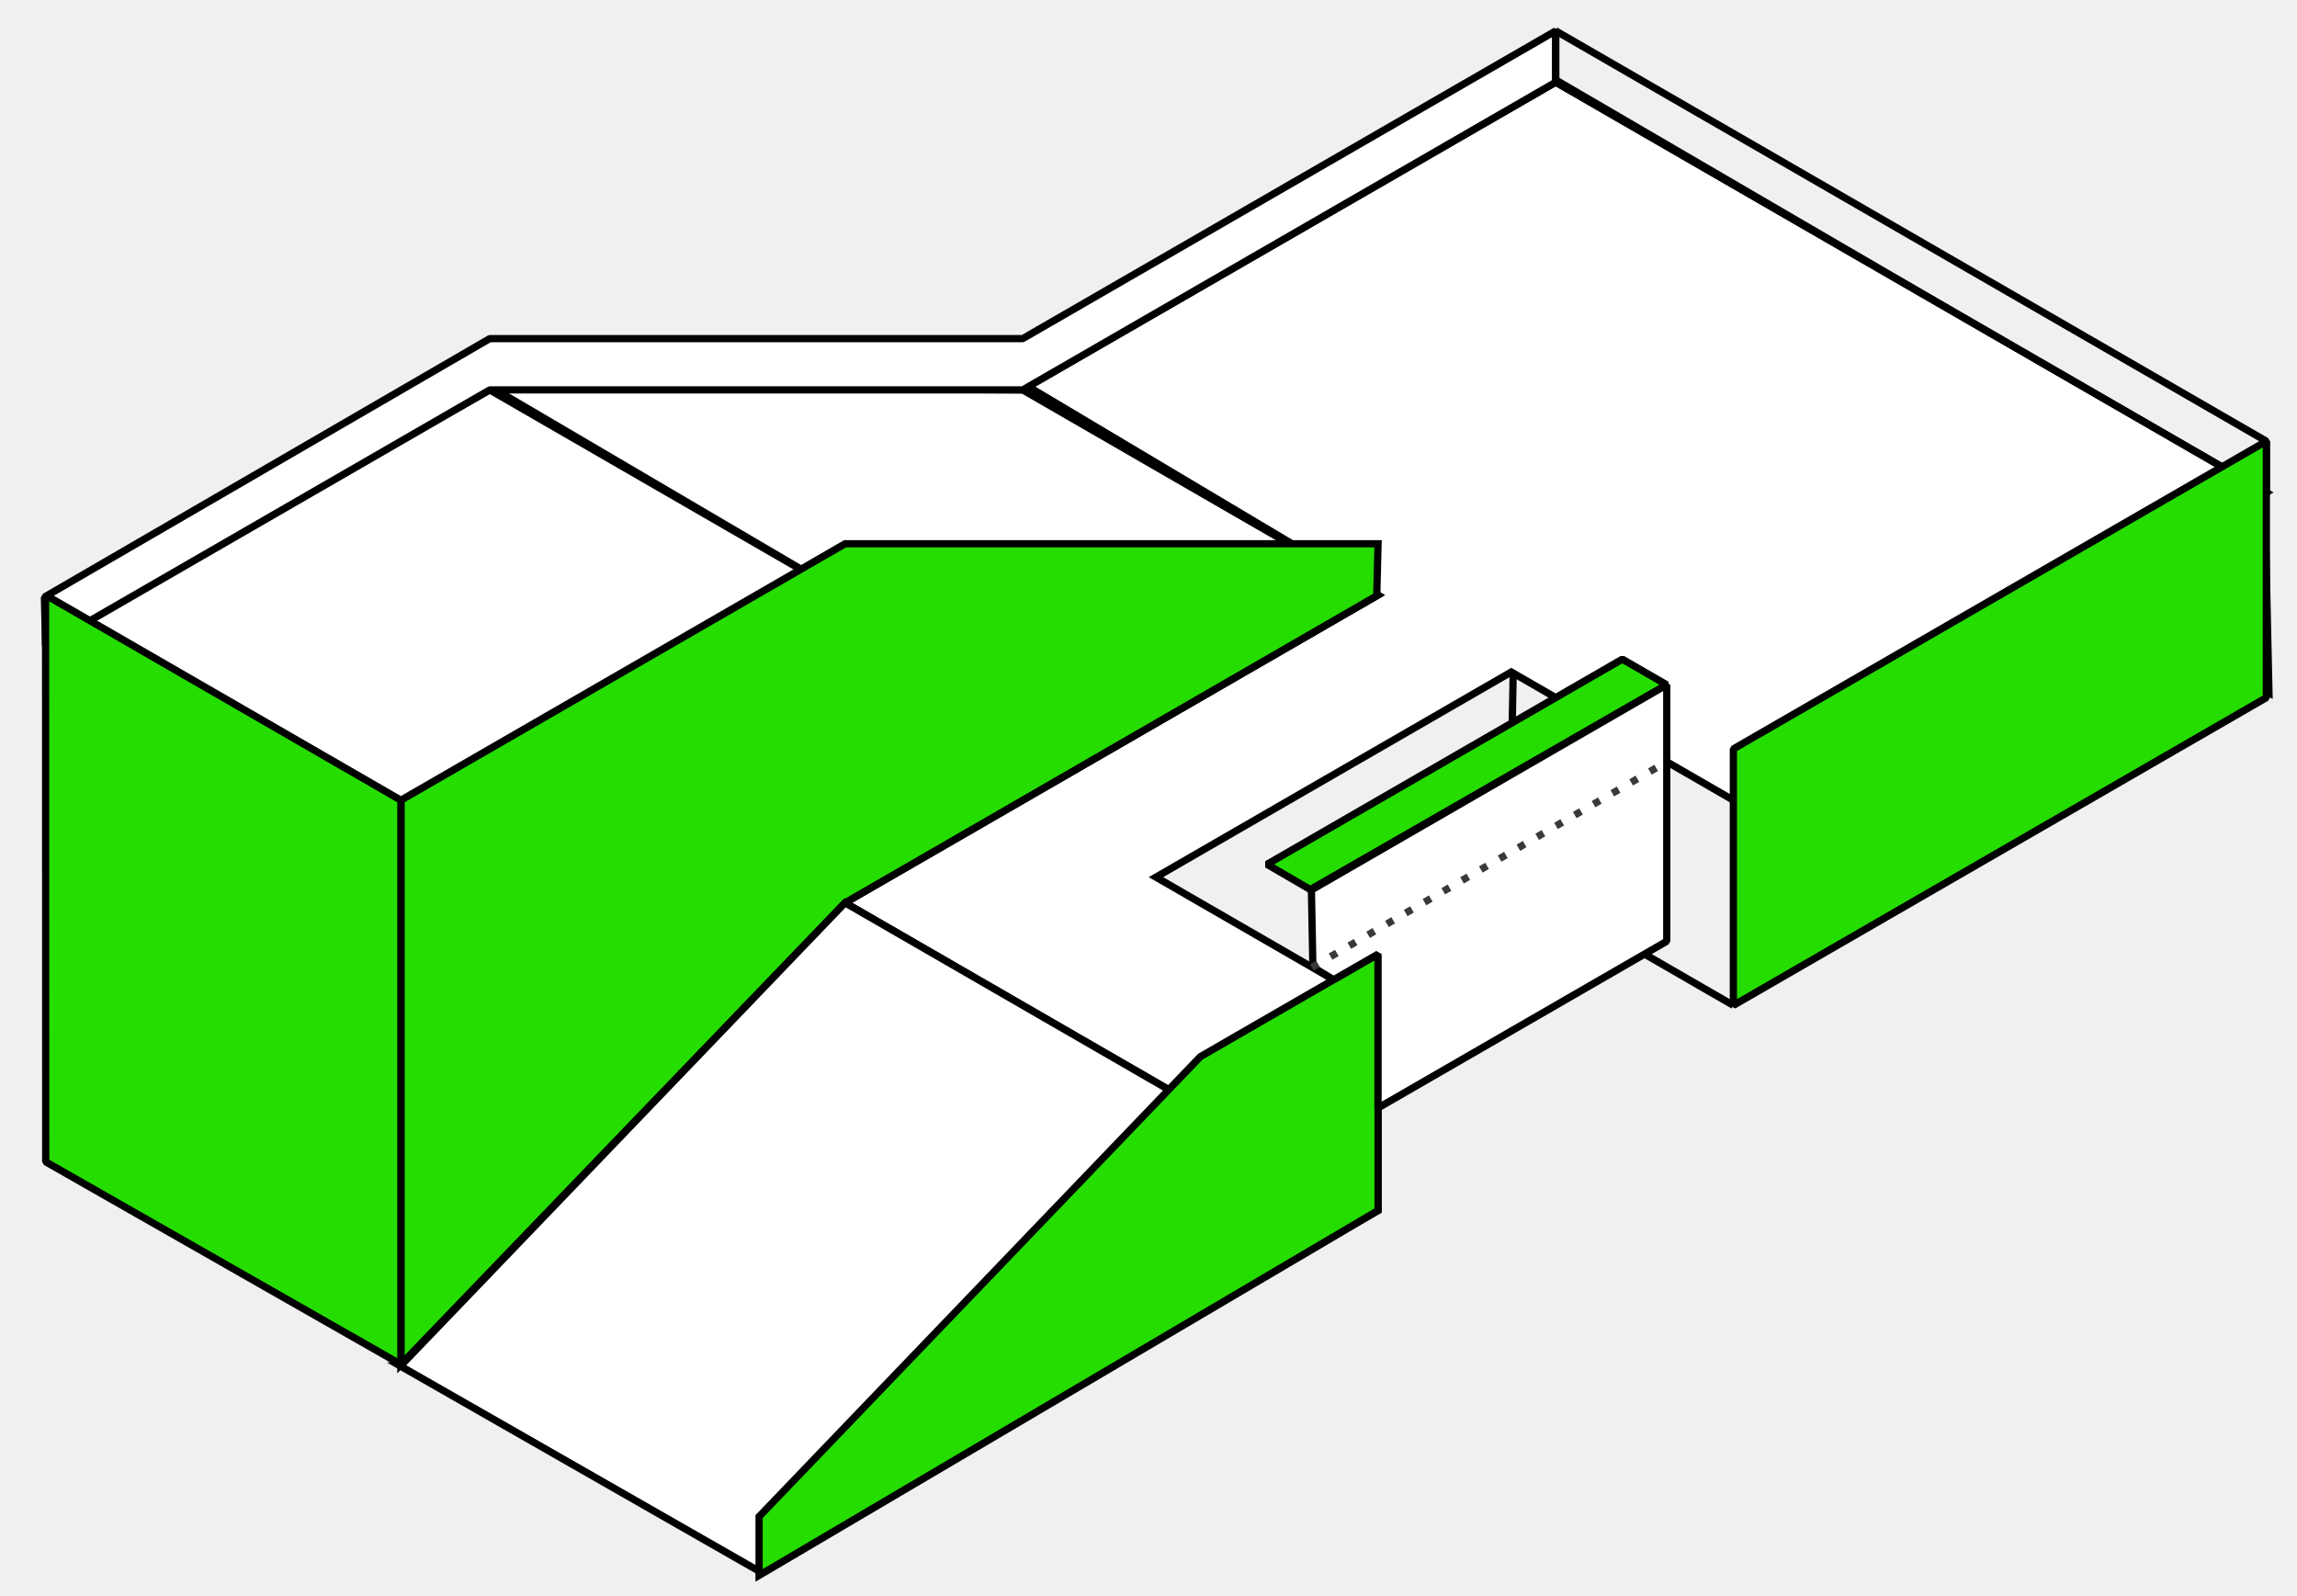
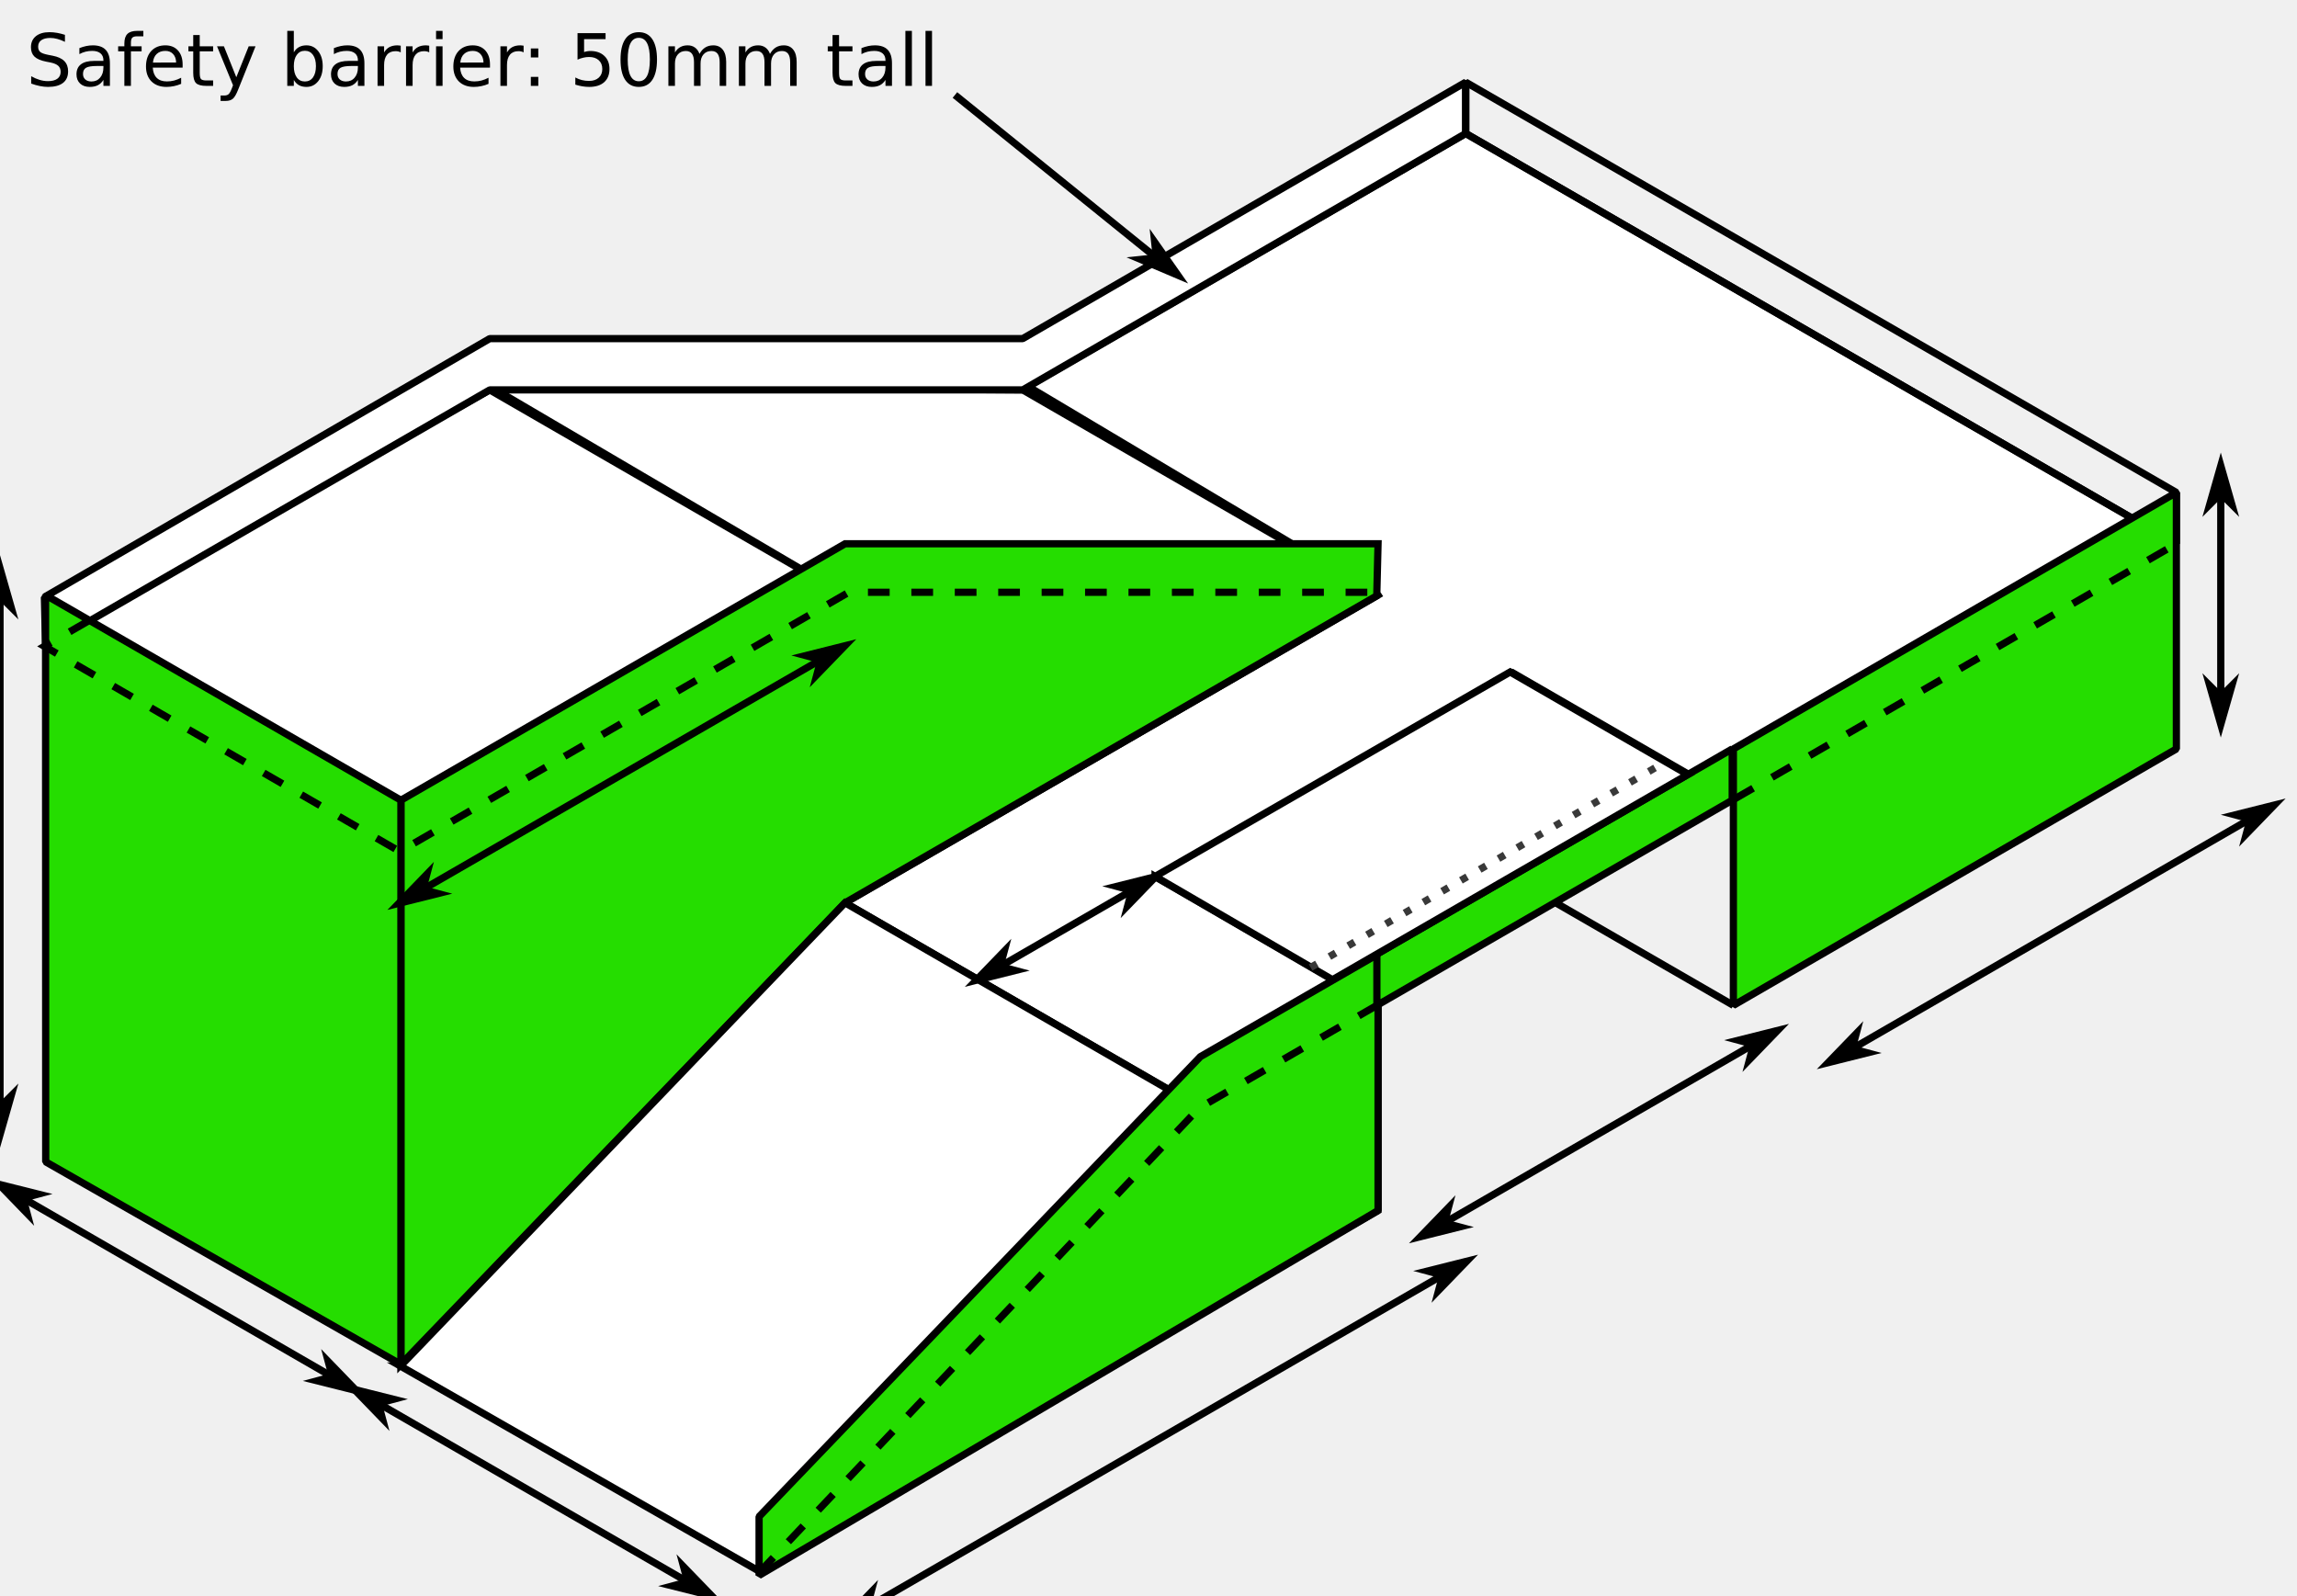
<svg xmlns="http://www.w3.org/2000/svg" width="634.78" height="440.82" id="svg2" version="1.0" style="display:inline">
  <defs id="defs4">
-     <marker orient="auto" refY="0.0" refX="0.0" id="Arrow1Mend" style="overflow:visible;">
-       <path id="path890" d="M 0.0,0.0 L 5.0,-5.0 L -12.5,0.0 L 5.0,5.0 L 0.0,0.0 z " style="fill-rule:evenodd;stroke:#000000;stroke-width:1.0pt;marker-start:none;" transform="scale(0.4) rotate(180) translate(10,0)" />
+     <marker orient="auto" refY="0" refX="0" id="Arrow1Mend" style="overflow:visible">
+       <path id="path890" d="M 0,0 5,-5 -12.5,0 5,5 0,0 z" style="fill-rule:evenodd;stroke:#000000;stroke-width:1pt;marker-start:none" transform="matrix(-0.4,0,0,-0.4,-4,0)" />
    </marker>
-     <marker orient="auto" refY="0.0" refX="0.0" id="Arrow1Mstart" style="overflow:visible">
-       <path id="path887" d="M 0.0,0.0 L 5.0,-5.0 L -12.5,0.0 L 5.0,5.0 L 0.0,0.0 z " style="fill-rule:evenodd;stroke:#000000;stroke-width:1.0pt;marker-start:none" transform="scale(0.4) translate(10,0)" />
+     <marker orient="auto" refY="0" refX="0" id="Arrow1Mstart" style="overflow:visible">
+       <path id="path887" d="M 0,0 5,-5 -12.5,0 5,5 0,0 z" style="fill-rule:evenodd;stroke:#000000;stroke-width:1pt;marker-start:none" transform="matrix(0.4,0,0,0.4,4,0)" />
    </marker>
-     <marker orient="auto" refY="0.0" refX="0.0" id="Arrow1Lstart" style="overflow:visible">
-       <path id="path881" d="M 0.0,0.0 L 5.0,-5.0 L -12.5,0.0 L 5.0,5.0 L 0.0,0.0 z " style="fill-rule:evenodd;stroke:#000000;stroke-width:1.0pt;marker-start:none" transform="scale(0.8) translate(12.5,0)" />
+     <marker orient="auto" refY="0" refX="0" id="Arrow1Lstart" style="overflow:visible">
+       <path id="path881" d="M 0,0 5,-5 -12.5,0 5,5 0,0 z" style="fill-rule:evenodd;stroke:#000000;stroke-width:1pt;marker-start:none" transform="matrix(0.8,0,0,0.8,10,0)" />
    </marker>
  </defs>
  <g id="layer1" transform="translate(-195.0714,-161.9921)" style="display:inline">
-     <path style="fill:none;stroke:#000000;stroke-width:1px;stroke-opacity:1" d="m 821.383,298.088 -195.349,-113.987 0,56.693 196.589,113.501 -1.24,-56.207 z" id="path802" />
    <path style="fill:#ffffff;fill-opacity:1;stroke:#000000;stroke-width:2;stroke-linejoin:bevel;stroke-miterlimit:4;stroke-opacity:1;stroke-dasharray:none" d="m 330.483,268.778 147.218,0.963 98.195,56.693 -147.293,0 -98.121,-57.656 z" id="path877" />
-     <path style="fill:none;stroke:#000000;stroke-width:1px;stroke-opacity:1" d="M 626.457,184.935 478.986,270.078 576.247,326.231 722.886,241.569 626.457,184.935 z" id="path810" />
    <path style="fill:none;stroke:#000000;stroke-width:2;stroke-miterlimit:4;stroke-opacity:1;stroke-dasharray:none" d="m 674.091,439.82 -61.372,-35.433 -98.195,56.693 61.372,35.433" id="path846" />
-     <path style="fill:#ffffff;fill-opacity:1;stroke:#000000;stroke-width:2;stroke-miterlimit:4;stroke-opacity:1;stroke-dasharray:none" d="m 479.132,268.774 96.764,57.66 -147.293,85.039 98.195,56.693 49.098,-28.346 -61.372,-35.433 98.195,-56.693 61.372,35.433 147.293,-85.039 -196.39,-113.386 -145.862,84.072 z" id="path873" />
+     <path style="fill:#ffffff;fill-opacity:1;stroke:#000000;stroke-width:2;stroke-linejoin:bevel;stroke-miterlimit:4;stroke-opacity:1;stroke-dasharray:none" d="m 479.132,268.774 96.764,57.66 -147.293,85.039 98.195,56.693 49.098,-28.346 -61.372,-35.433 98.195,-56.693 61.372,35.433 122.425,-70.866 -196.39,-113.386 -120.994,69.899 z" id="path873" />
    <path style="stroke-width:1px" d="m 574.939,440.504 0,55.457 -48.22,27.84 0,-54.002 48.22,-29.294 z" id="path835" />
    <path style="fill:#25dd00;fill-opacity:1;stroke:#000000;stroke-width:2;stroke-miterlimit:4;stroke-opacity:1;stroke-dasharray:none" d="M 403.214,595.057 526.798,468.166 575.896,439.82 l 0,56.693 -172.682,98.544 z" id="path841" />
    <path style="fill:#ffffff;fill-opacity:1;stroke:#000000;stroke-width:2;stroke-miterlimit:4;stroke-opacity:1;stroke-dasharray:none" d="m 208.759,337.974 121.649,-68.232 98.195,56.693 -122.744,70.866 -97.1,-59.327 z" id="path875" />
    <path style="fill:#25dd00;fill-opacity:1;stroke:#000000;stroke-width:2;stroke-miterlimit:4;stroke-opacity:1;stroke-dasharray:none" d="m 575.56,325.917 0.336,-13.656 -147.293,0 -122.744,70.866 0,155.906 122.744,-127.559 147.293,-85.039 -0.336,-0.517 z" id="path849" />
-     <path style="fill:#ffffff;fill-opacity:1;stroke:#000000;stroke-width:2;stroke-linejoin:bevel;stroke-miterlimit:4;stroke-opacity:1;stroke-dasharray:none" d="m 207.346,326.988 123.062,-71.42 147.293,0 147.293,-85.039 0,14.173 -147.293,85.039 -147.293,0 -122.744,70.866 -0.319,-13.619 z" id="path879" />
+     <path style="fill:#ffffff;fill-opacity:1;stroke:#000000;stroke-width:2;stroke-linejoin:bevel;stroke-miterlimit:4;stroke-opacity:1;stroke-dasharray:none" d="m 207.346,326.988 123.062,-71.42 147.293,0 122.425,-70.866 0,14.173 -122.425,70.866 -147.293,0 -122.744,70.866 -0.319,-13.619 z" id="path879" />
    <path style="fill:#25dd00;fill-opacity:1;stroke:#000000;stroke-width:2;stroke-linejoin:bevel;stroke-miterlimit:4;stroke-opacity:1;stroke-dasharray:none" d="m 207.703,483.06 98.156,55.973 0,-155.906 -98.195,-56.693 0.039,156.625 z" id="path851" />
-     <path style="fill:none;stroke:#000000;stroke-width:2;stroke-linejoin:bevel;stroke-miterlimit:4;stroke-opacity:1;stroke-dasharray:none" d="m 624.993,170.529 196.39,113.386 0,14.173 -196.39,-113.386 0,-14.173 z" id="path857" />
-     <path style="fill:#25dd00;fill-opacity:1;stroke:#000000;stroke-width:2;stroke-linejoin:bevel;stroke-miterlimit:4;stroke-opacity:1;stroke-dasharray:none" d="m 674.091,368.954 0,70.866 147.293,-85.039 0,-70.866 -147.293,85.039 z" id="path861" />
+     <path style="fill:none;stroke:#000000;stroke-width:2;stroke-linejoin:bevel;stroke-miterlimit:4;stroke-opacity:1;stroke-dasharray:none" d="m 600.126,184.702 196.39,113.386 0,14.173 -196.39,-113.386 0,-14.173 z" id="path857" />
+     <path style="fill:#25dd00;fill-opacity:1;stroke:#000000;stroke-width:2;stroke-linejoin:bevel;stroke-miterlimit:4;stroke-opacity:1;stroke-dasharray:none" d="m 674.091,368.954 0,70.866 122.425,-70.866 0,-70.866 -122.425,70.866 z" id="path861" />
    <path style="fill:#ffffff;fill-opacity:1;stroke:#000000;stroke-width:2;stroke-miterlimit:4;stroke-opacity:1;stroke-dasharray:none" d="m 305.734,539.499 122.869,-128.025 98.195,56.693 -122.744,127.559 -98.321,-56.227 z" id="path869" />
-     <path style="fill:#25dd00;fill-opacity:1;stroke:#000000;stroke-width:2;stroke-miterlimit:4;stroke-opacity:1;stroke-dasharray:none" d="m 404.846,597.345 0,-16.25 121.952,-127.102 49.098,-28.346 0,70.866 -171.05,100.832 z" id="path871" />
-     <path style="stroke:#000000;stroke-width:2;stroke-miterlimit:4;stroke-opacity:1;stroke-dasharray:none" d="m 613.247,347.812 -0.528,28.228 0,35.433" id="path848" />
-     <path style="fill:#25dd00;fill-opacity:1;stroke:#000000;stroke-width:2;stroke-linejoin:bevel;stroke-miterlimit:4;stroke-opacity:1;stroke-dasharray:none" d="m 557.176,407.812 -11.966,-6.968 98.195,-56.693 12.274,7.087 -98.503,56.575 z" id="path874" />
+     <path style="fill:#25dd00;fill-opacity:1;stroke:#000000;stroke-width:2;stroke-linejoin:bevel;stroke-miterlimit:4;stroke-opacity:1;stroke-dasharray:none" d="m 404.846,597.345 0,-16.25 121.952,-127.102 49.098,-28.346 0,70.866 -171.05,100.832 z" id="path871" />
+     <path style="stroke:#000000;stroke-width:2;stroke-miterlimit:4;stroke-opacity:1;stroke-dasharray:none" d="m 613.247,347.812 -0.528,28.228 -0.319,28.346" id="path848" />
  </g>
-   <g id="layer3" style="display:none">
-     <path style="fill:#bbbbbb;fill-opacity:1;stroke:#000000;stroke-width:2;stroke-miterlimit:4;stroke-opacity:1;stroke-dasharray:none" d="m 319.643,230.96 48.588,27.778 12.274,-7.087 0,14.173 98.195,-56.693 -61.372,-35.433 -97.686,57.261 z" id="path840" />
+   <g id="layer5" style="display:inline">
+     <path style="fill:none;stroke:#000000;stroke-width:2;stroke-miterlimit:4;stroke-opacity:1;stroke-dasharray:6, 6;stroke-dashoffset:0" d="m 209.607,434.759 121.802,-128.585 49.097,-28.346" id="path2034" />
+     <path style="stroke:#000000;stroke-width:2;stroke-miterlimit:4;stroke-opacity:1;stroke-dasharray:6, 6;stroke-dashoffset:0" d="M 479.286,220.82 601.444,150.269" id="path2038" />
+     <path style="fill:none;stroke:#000000;stroke-width:2;stroke-miterlimit:4;stroke-opacity:1;stroke-dasharray:6, 6;stroke-dashoffset:0" d="m 377.857,163.677 -143.319,0 -124.069,71.631 -98.195,-56.693 12.274,-7.087" id="path2040" />
  </g>
-   <g id="layer2" style="display:inline">
+   <g id="layer2" style="display:none">
    <path style="fill:#ffffff;fill-opacity:1;stroke:#000000;stroke-width:2;stroke-linejoin:bevel;stroke-miterlimit:4;stroke-opacity:1;stroke-dasharray:none" d="m 362.819,267.249 -0.406,-21.31 98.195,-56.693 0,70.866 -79.783,46.063 0,-42.52 -12.274,7.087 -5.731,-3.493 z" id="path844" />
+     <path transform="translate(-195.0714,-161.9921)" style="fill:#25dd00;fill-opacity:1;stroke:#000000;stroke-width:2;stroke-linejoin:bevel;stroke-miterlimit:4;stroke-opacity:1;stroke-dasharray:none;display:inline" d="m 557.176,407.812 -11.966,-6.968 98.195,-56.693 12.274,7.087 -98.503,56.575 z" id="path874" />
+     <path style="stroke:#393939;stroke-width:2;stroke-miterlimit:4;stroke-opacity:1;stroke-dasharray:2, 4;stroke-dashoffset:0;display:inline" d="m 362.094,267.198 98.097,-56.852" id="path842" />
  </g>
-   <path style="stroke:#393939;stroke-width:2;stroke-miterlimit:4;stroke-opacity:1;stroke-dasharray:2, 4;stroke-dashoffset:0;display:inline" d="m 362.511,267.357 98.097,-56.852" id="path842" />
+   <g id="layer4" style="display:inline">
+     <path style="fill:#25dd00;fill-opacity:1;stroke:#000000;stroke-width:2;stroke-linejoin:bevel;stroke-miterlimit:4;stroke-opacity:1;stroke-dasharray:none" d="m 380.506,277.828 98.195,-56.693 0,-14.173 -98.195,56.693 0,14.173 z" id="path2004" />
+     <path style="fill:#ffffff;fill-opacity:1;stroke:#000000;stroke-width:2;stroke-miterlimit:4;stroke-opacity:1;stroke-dasharray:none;display:inline" d="m 319.208,242.199 49.023,28.543 98.195,-56.693 -49.097,-28.346 -98.121,56.497 z" id="path2006" />
+     <path style="stroke:#393939;stroke-width:2;stroke-miterlimit:4;stroke-opacity:1;stroke-dasharray:2, 4;stroke-dashoffset:0;display:inline" d="m 362.192,267.357 98.097,-56.852" id="path842-3" />
+   </g>
+   <g id="layer3" style="display:inline">
+     <path style="stroke:#000000;stroke-width:2;stroke-miterlimit:4;stroke-opacity:1;stroke-dasharray:none;marker-start:url(#Arrow1Mstart);marker-end:url(#Arrow1Mend);display:inline" d="M -5.866463e-7,327.434 98.195,384.127" id="path39" />
+     <path style="stroke:#000000;stroke-width:2;stroke-miterlimit:4;stroke-opacity:1;stroke-dasharray:none;marker-start:url(#Arrow1Mstart);marker-end:url(#Arrow1Mend);display:inline" d="M 196.39,440.82 98.195,384.127" id="path41" />
+     <path style="stroke:#000000;stroke-width:2;stroke-miterlimit:4;stroke-opacity:1;stroke-dasharray:none;marker-start:url(#Arrow1Mstart);marker-end:url(#Arrow1Mend);display:inline" d="M 392.78,341.607 490.975,284.914" id="path1397" />
+     <path style="stroke:#000000;stroke-width:2;stroke-miterlimit:4;stroke-opacity:1;stroke-dasharray:none;marker-start:url(#Arrow1Mstart);marker-end:url(#Arrow1Mend);display:inline" d="M 233.213,447.907 405.054,348.694" id="path1399" />
+     <path style="stroke:#000000;stroke-width:2;stroke-miterlimit:4;stroke-opacity:1;stroke-dasharray:none;marker-start:url(#Arrow1Mstart);marker-end:url(#Arrow1Mend);display:inline" d="M 0,313.261 0,157.355" id="path1403" />
+     <path style="stroke:#000000;stroke-width:2;stroke-miterlimit:4;stroke-opacity:1;stroke-dasharray:none;marker-start:url(#Arrow1Mstart);marker-end:url(#Arrow1Mend);display:inline" d="m 270.036,270.741 49.098,-28.346" id="path2016" />
+     <path style="stroke:#000000;stroke-width:2;stroke-miterlimit:4;stroke-opacity:1;stroke-dasharray:none;marker-start:url(#Arrow1Mstart);marker-end:url(#Arrow1Mend);display:inline" d="M 505.481,293.501 628.225,222.635" id="path2008" />
+     <path style="stroke:#000000;stroke-width:2;stroke-miterlimit:4;stroke-opacity:1;stroke-dasharray:none;marker-start:url(#Arrow1Mstart);marker-end:url(#Arrow1Mend);display:inline" d="m 613.719,199.875 0,-70.866" id="path2014" />
+     <path style="stroke:#000000;stroke-width:2;stroke-miterlimit:4;stroke-opacity:1;stroke-dasharray:none;marker-start:url(#Arrow1Mstart);marker-end:url(#Arrow1Mend);display:inline" d="M 110.469,249.481 233.213,178.615" id="path2012" />
+     <text xml:space="preserve" style="font-size:20px;font-style:normal;font-weight:normal;fill:#000000;fill-opacity:1;stroke:none;font-family:Bitstream Vera Sans" x="7.244" y="23.732" id="text2453">
+       <tspan id="tspan2455" x="7.244" y="23.732">Safety barrier: 50mm tall</tspan>
+     </text>
+     <path style="stroke-width:2;stroke:#000000;stroke-opacity:1;marker-end:url(#Arrow1Mend);stroke-miterlimit:4;stroke-dasharray:none" d="m 263.899,26.253 61.372,49.606" id="path2457" />
+   </g>
</svg>
